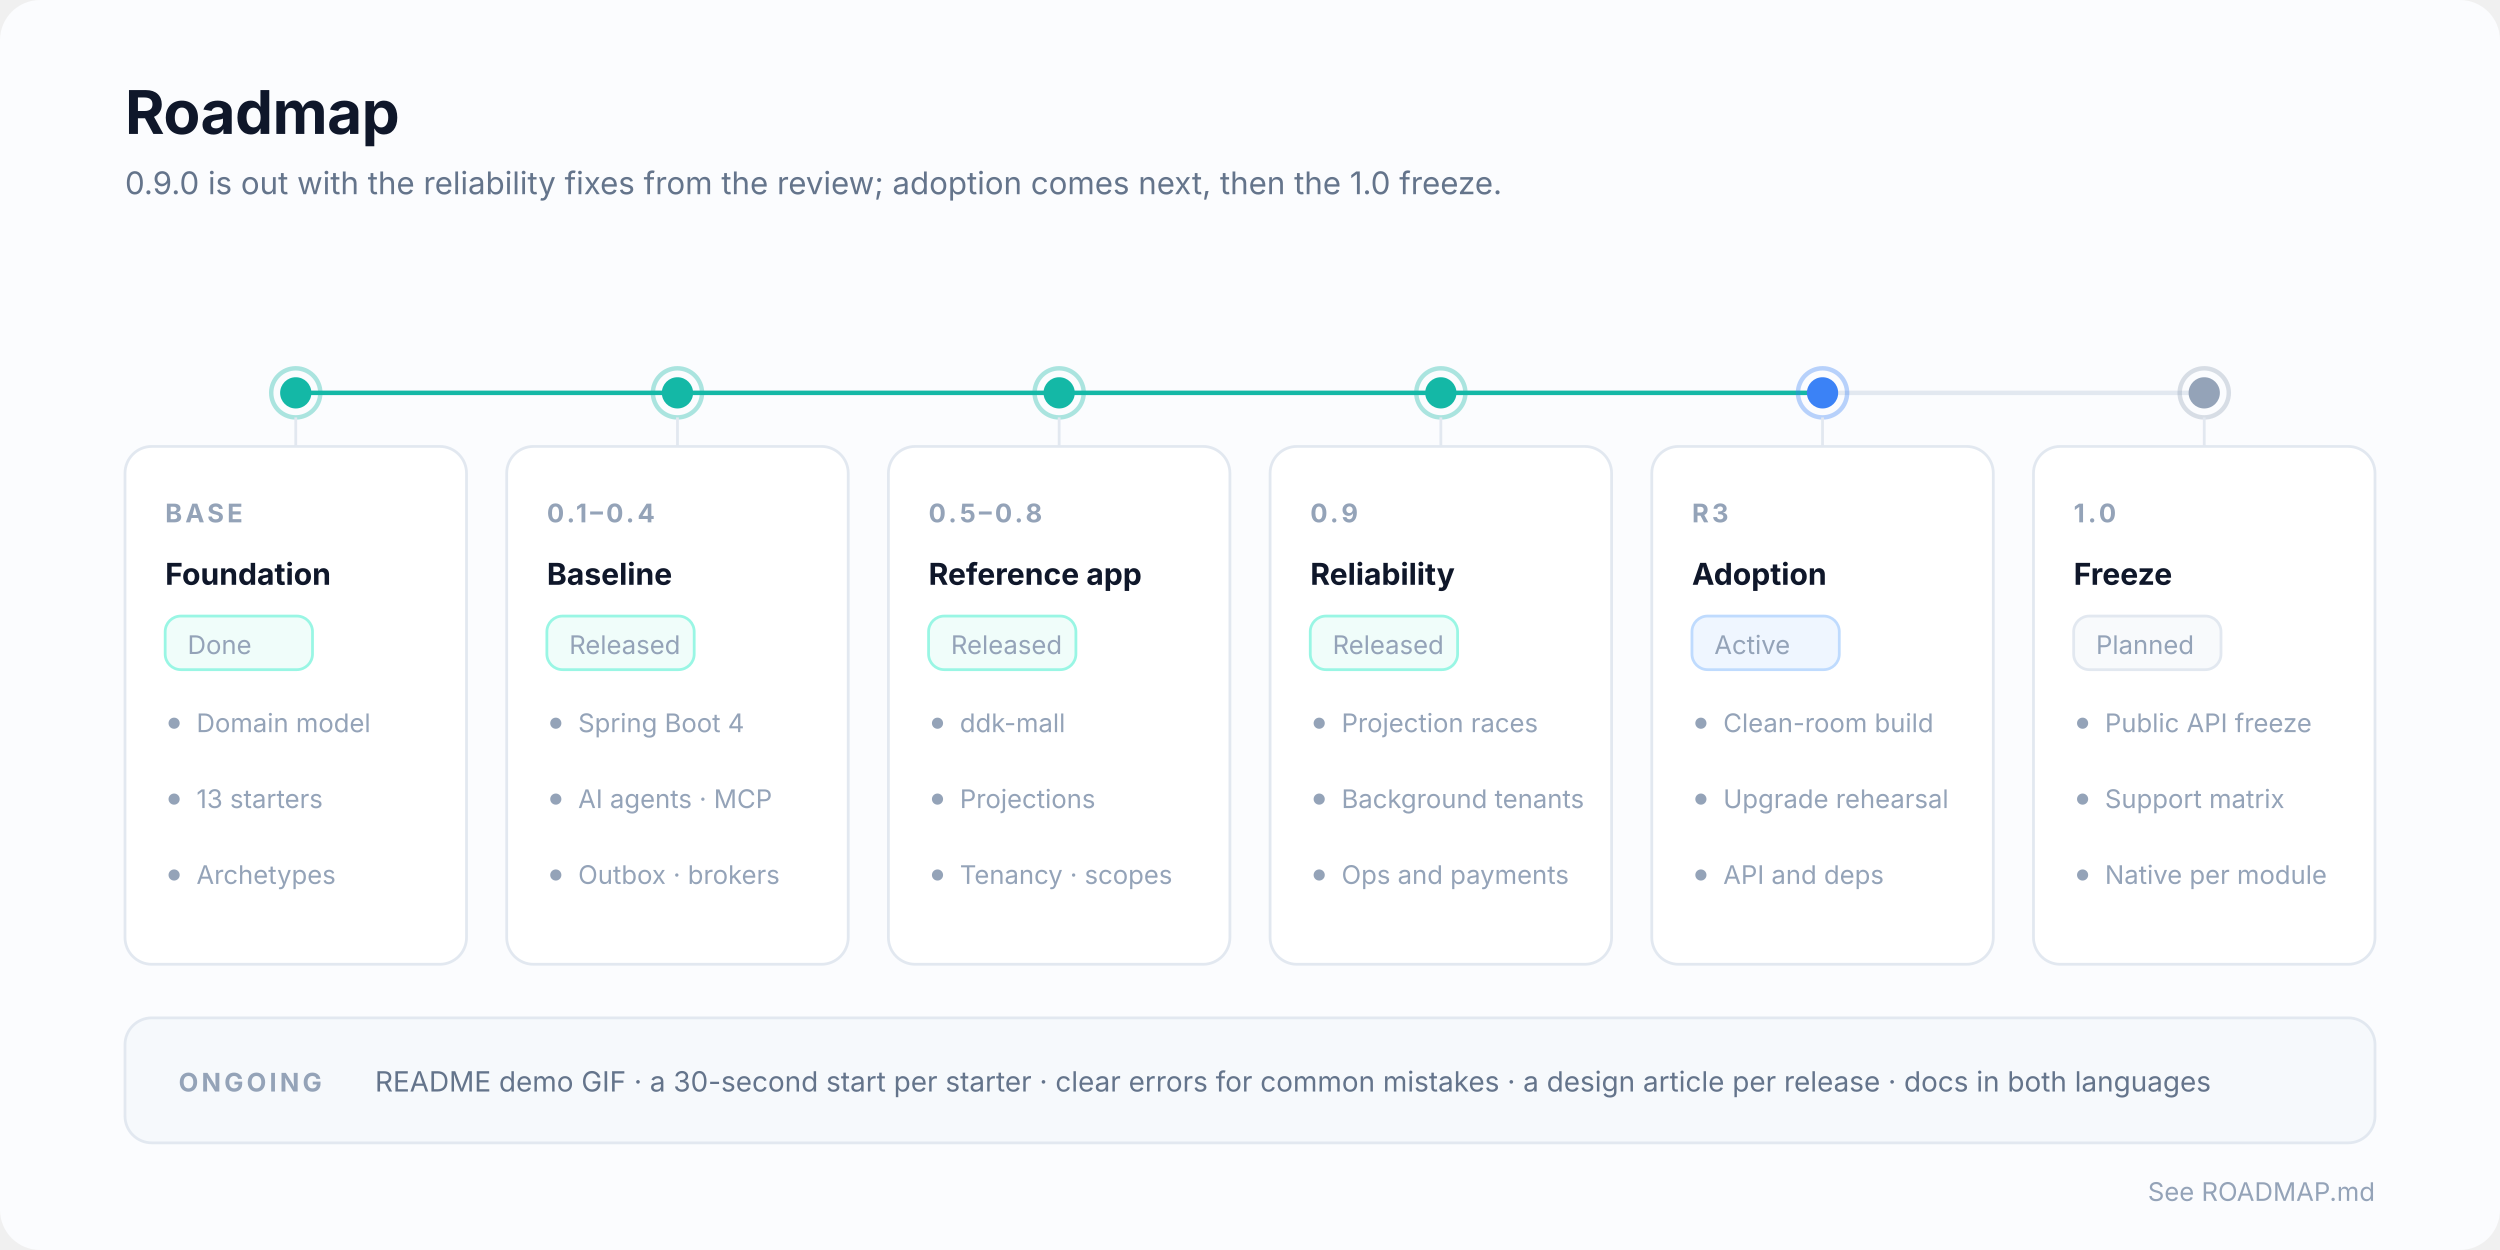
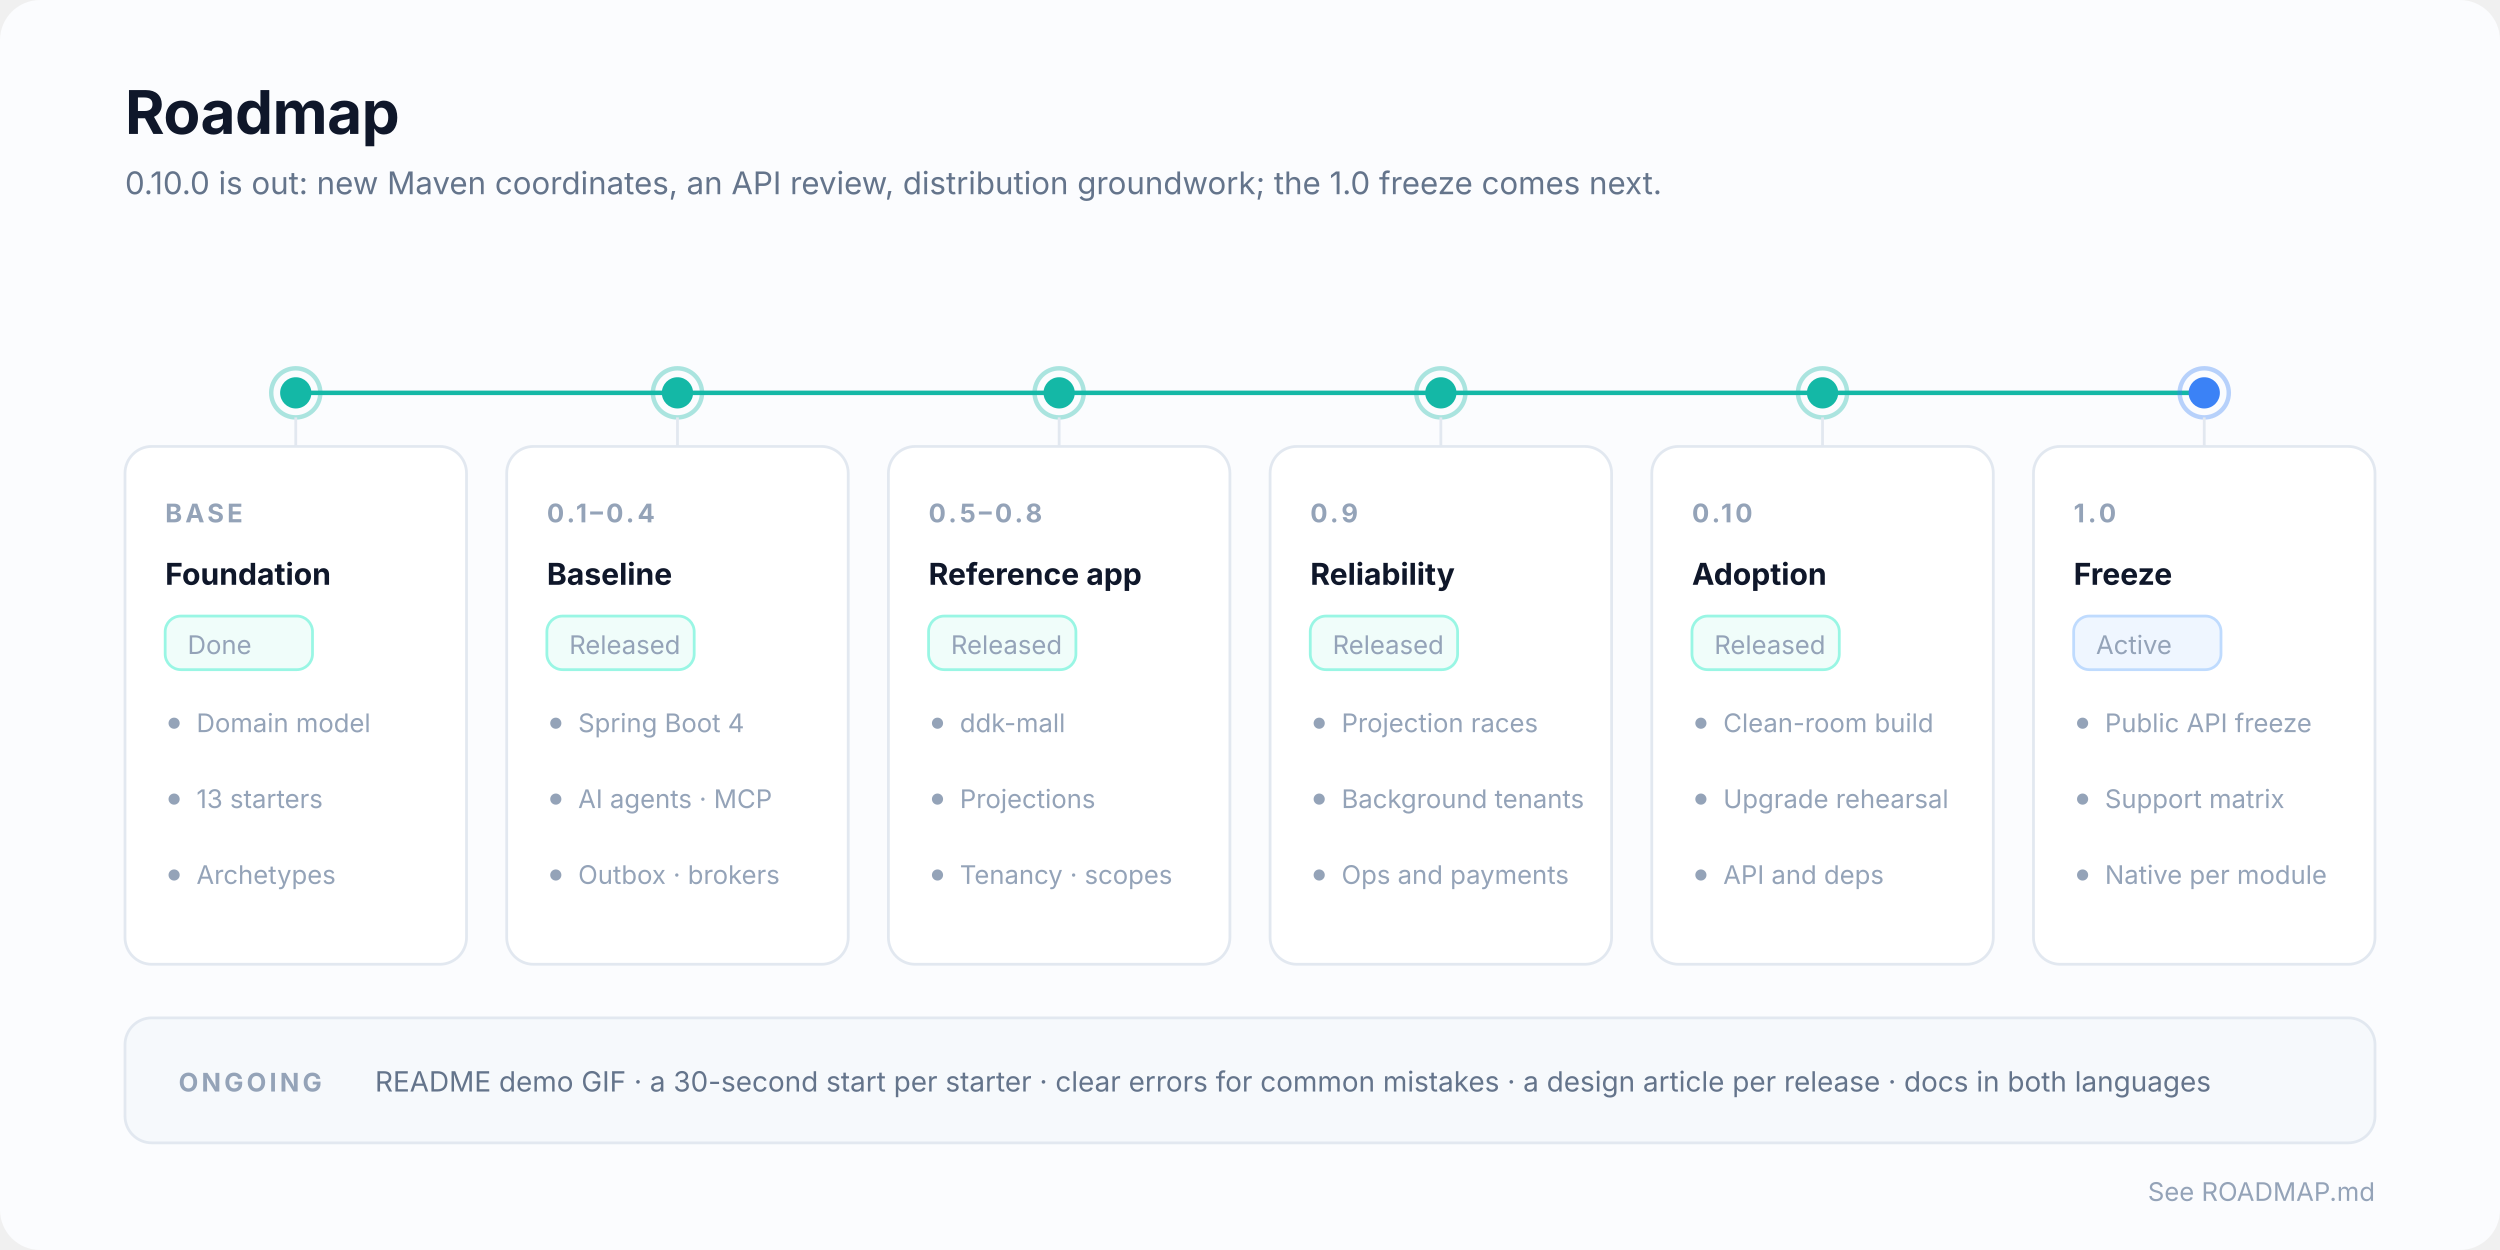
<svg xmlns="http://www.w3.org/2000/svg" viewBox="0 0 1120 560" width="1120" height="560" role="img" aria-labelledby="ttl dsc" style="max-width:100%;height:auto">
  <defs>
    <marker id="ar" viewBox="0 0 10 10" refX="9" refY="5" markerWidth="7" markerHeight="7" orient="auto-start-reverse">
      <path class="mk" d="M0 0 L10 5 L0 10 z" />
    </marker>
    <marker id="ar-b" viewBox="0 0 10 10" refX="9" refY="5" markerWidth="7" markerHeight="7" orient="auto-start-reverse">
      <path class="mk-b" d="M0 0 L10 5 L0 10 z" />
    </marker>
    <marker id="ar-v" viewBox="0 0 10 10" refX="9" refY="5" markerWidth="7" markerHeight="7" orient="auto-start-reverse">
      <path class="mk-v" d="M0 0 L10 5 L0 10 z" />
    </marker>
  </defs>
  <style>
    text{font-family:-apple-system,BlinkMacSystemFont,"Segoe UI","PingFang SC","Hiragino Sans GB","Microsoft YaHei",Inter,Roboto,sans-serif;}
    .bg{fill:#FBFCFE}
    .title{font-size:27px;font-weight:700;fill:#0F172A;letter-spacing:-.2px}
    .sub{font-size:14px;font-weight:400;fill:#64748B}
    .kicker{font-size:11.5px;font-weight:700;fill:#94A3B8;letter-spacing:1.4px}
    .lbl{font-size:15px;font-weight:650;fill:#0F172A}
    .lbl-sm{font-size:13.5px;font-weight:650;fill:#0F172A}
    .txt{font-size:12.5px;font-weight:400;fill:#64748B}
    .txt-xs{font-size:11.5px;font-weight:400;fill:#94A3B8}
    .mono{font-family:ui-monospace,SFMono-Regular,Menlo,Consolas,"Liberation Mono",monospace;font-size:12px;font-weight:500;fill:#334155}
    .mono-sm{font-family:ui-monospace,SFMono-Regular,Menlo,Consolas,"Liberation Mono",monospace;font-size:11px;font-weight:500;fill:#64748B}
    .edgelbl{font-size:11.5px;font-weight:500;fill:#64748B}

    .card{fill:#FFFFFF;stroke:#E2E8F0;stroke-width:1.25}
    .group{fill:#F1F5F9;fill-opacity:.55;stroke:#E2E8F0;stroke-width:1.25}
    .blue{fill:#EFF6FF;stroke:#BFDBFE;stroke-width:1.25}
    .teal{fill:#F0FDFA;stroke:#99F6E4;stroke-width:1.25}
    .violet{fill:#F5F3FF;stroke:#DDD6FE;stroke-width:1.25}
    .amber{fill:#FFFBEB;stroke:#FDE68A;stroke-width:1.25}
    .rose{fill:#FFF1F2;stroke:#FECDD3;stroke-width:1.25}
    .slate{fill:#F8FAFC;stroke:#E2E8F0;stroke-width:1.25}

    .t-blue{fill:#1D4ED8} .t-teal{fill:#0F766E} .t-violet{fill:#6D28D9}
    .t-amber{fill:#B45309} .t-rose{fill:#BE123C} .t-ink{fill:#0F172A}

    .edge{stroke:#94A3B8;stroke-width:1.6;fill:none;marker-end:url(#ar)}
    .edge-b{stroke:#3B82F6;stroke-width:1.8;fill:none;marker-end:url(#ar-b)}
    .edge-v{stroke:#8B5CF6;stroke-width:1.6;fill:none;stroke-dasharray:6 5;marker-end:url(#ar-v)}
    .edge-x{stroke:#F43F5E;stroke-width:1.6;fill:none;stroke-dasharray:5 5}
    .rail{stroke:#E2E8F0;stroke-width:2;fill:none}
    .hair{stroke:#E2E8F0;stroke-width:1.25;fill:none}
    .mk{fill:#94A3B8} .mk-b{fill:#3B82F6} .mk-v{fill:#8B5CF6}

    @media (prefers-color-scheme: dark) {
      .bg{fill:#0B1120}
      .title{fill:#F1F5F9} .sub{fill:#94A3B8} .kicker{fill:#64748B}
      .lbl,.lbl-sm{fill:#E2E8F0} .txt{fill:#94A3B8} .txt-xs{fill:#64748B}
      .mono{fill:#CBD5E1} .mono-sm{fill:#94A3B8} .edgelbl{fill:#94A3B8}
      .card{fill:#111827;stroke:#283548}
      .group{fill:#0F172A;fill-opacity:.7;stroke:#1E293B}
      .blue{fill:#111E38;stroke:#1E40AF}
      .teal{fill:#0C2620;stroke:#115E59}
      .violet{fill:#1A1333;stroke:#5B21B6}
      .amber{fill:#271B08;stroke:#92400E}
      .rose{fill:#2A0F17;stroke:#9F1239}
      .slate{fill:#131C2B;stroke:#283548}
      .t-blue{fill:#93C5FD} .t-teal{fill:#5EEAD4} .t-violet{fill:#C4B5FD}
      .t-amber{fill:#FCD34D} .t-rose{fill:#FDA4AF} .t-ink{fill:#E2E8F0}
      .edge{stroke:#64748B} .edge-b{stroke:#60A5FA} .edge-v{stroke:#A78BFA}
      .edge-x{stroke:#FB7185}
      .rail{stroke:#1E293B} .hair{stroke:#1E293B}
      .mk{fill:#64748B} .mk-b{fill:#60A5FA} .mk-v{fill:#A78BFA}
    }
</style>
  <rect class="bg" width="1120" height="560" rx="18" />
  <text class="title" x="56" y="60">Roadmap</text>
-   <text class="sub" x="56" y="87">0.9.0 is out with the reliability fixes from the review; adoption comes next, then the 1.0 freeze.</text>
+   <text class="sub" x="56" y="87">0.10.0 is out: new Maven coordinates, an API review, distribution groundwork; the 1.0 freeze comes next.</text>
  <path class="rail" d="M132.5 176 L987.5 176" />
-   <path d="M132.5 176 L816.5 176" stroke="#14B8A6" stroke-width="2" fill="none" />
+   <path d="M132.5 176 L987.5 176" stroke="#14B8A6" stroke-width="2" fill="none" />
  <rect x="56" y="200" width="153" height="232" rx="12" class="card" />
  <circle cx="132.5" cy="176" r="7" fill="#14B8A6" />
  <circle cx="132.5" cy="176" r="11" fill="none" stroke="#14B8A6" stroke-opacity=".35" stroke-width="2" />
  <path class="hair" d="M132.5 187 L132.5 200" />
  <text class="kicker" x="74" y="234">BASE</text>
  <text class="lbl-sm" x="74" y="262">Foundation</text>
  <rect x="74" y="276" width="66" height="24" rx="7" class="teal" />
  <text class="txt-xs" x="84" y="293">Done</text>
  <circle cx="78" cy="324" r="2.5" fill="#94A3B8" />
  <text class="txt-xs" x="88" y="328">Domain model</text>
  <circle cx="78" cy="358" r="2.5" fill="#94A3B8" />
  <text class="txt-xs" x="88" y="362">13 starters</text>
  <circle cx="78" cy="392" r="2.5" fill="#94A3B8" />
  <text class="txt-xs" x="88" y="396">Archetypes</text>
  <rect x="227" y="200" width="153" height="232" rx="12" class="card" />
  <circle cx="303.5" cy="176" r="7" fill="#14B8A6" />
  <circle cx="303.5" cy="176" r="11" fill="none" stroke="#14B8A6" stroke-opacity=".35" stroke-width="2" />
  <path class="hair" d="M303.5 187 L303.5 200" />
  <text class="kicker" x="245" y="234">0.1–0.4</text>
  <text class="lbl-sm" x="245" y="262">Baseline</text>
  <rect x="245" y="276" width="66" height="24" rx="7" class="teal" />
  <text class="txt-xs" x="255" y="293">Released</text>
  <circle cx="249" cy="324" r="2.5" fill="#94A3B8" />
  <text class="txt-xs" x="259" y="328">Spring Boot 4</text>
  <circle cx="249" cy="358" r="2.5" fill="#94A3B8" />
  <text class="txt-xs" x="259" y="362">AI agents · MCP</text>
  <circle cx="249" cy="392" r="2.5" fill="#94A3B8" />
  <text class="txt-xs" x="259" y="396">Outbox · brokers</text>
  <rect x="398" y="200" width="153" height="232" rx="12" class="card" />
  <circle cx="474.5" cy="176" r="7" fill="#14B8A6" />
  <circle cx="474.5" cy="176" r="11" fill="none" stroke="#14B8A6" stroke-opacity=".35" stroke-width="2" />
  <path class="hair" d="M474.5 187 L474.5 200" />
  <text class="kicker" x="416" y="234">0.5–0.8</text>
  <text class="lbl-sm" x="416" y="262">Reference app</text>
  <rect x="416" y="276" width="66" height="24" rx="7" class="teal" />
  <text class="txt-xs" x="426" y="293">Released</text>
  <circle cx="420" cy="324" r="2.5" fill="#94A3B8" />
  <text class="txt-xs" x="430" y="328">ddk-mall</text>
  <circle cx="420" cy="358" r="2.5" fill="#94A3B8" />
  <text class="txt-xs" x="430" y="362">Projections</text>
  <circle cx="420" cy="392" r="2.5" fill="#94A3B8" />
  <text class="txt-xs" x="430" y="396">Tenancy · scopes</text>
  <rect x="569" y="200" width="153" height="232" rx="12" class="card" />
  <circle cx="645.5" cy="176" r="7" fill="#14B8A6" />
  <circle cx="645.5" cy="176" r="11" fill="none" stroke="#14B8A6" stroke-opacity=".35" stroke-width="2" />
  <path class="hair" d="M645.5 187 L645.5 200" />
  <text class="kicker" x="587" y="234">0.9</text>
  <text class="lbl-sm" x="587" y="262">Reliability</text>
  <rect x="587" y="276" width="66" height="24" rx="7" class="teal" />
  <text class="txt-xs" x="597" y="293">Released</text>
  <circle cx="591" cy="324" r="2.5" fill="#94A3B8" />
  <text class="txt-xs" x="601" y="328">Projection races</text>
  <circle cx="591" cy="358" r="2.5" fill="#94A3B8" />
  <text class="txt-xs" x="601" y="362">Background tenants</text>
  <circle cx="591" cy="392" r="2.5" fill="#94A3B8" />
  <text class="txt-xs" x="601" y="396">Ops and payments</text>
  <rect x="740" y="200" width="153" height="232" rx="12" class="card" />
-   <circle cx="816.5" cy="176" r="7" fill="#3B82F6" />
-   <circle cx="816.5" cy="176" r="11" fill="none" stroke="#3B82F6" stroke-opacity=".35" stroke-width="2" />
+   <circle cx="816.5" cy="176" r="7" fill="#14B8A6" />
+   <circle cx="816.5" cy="176" r="11" fill="none" stroke="#14B8A6" stroke-opacity=".35" stroke-width="2" />
  <path class="hair" d="M816.5 187 L816.5 200" />
-   <text class="kicker" x="758" y="234">R3</text>
+   <text class="kicker" x="758" y="234">0.10</text>
  <text class="lbl-sm" x="758" y="262">Adoption</text>
-   <rect x="758" y="276" width="66" height="24" rx="7" class="blue" />
-   <text class="txt-xs" x="768" y="293">Active</text>
+   <rect x="758" y="276" width="66" height="24" rx="7" class="teal" />
+   <text class="txt-xs" x="768" y="293">Released</text>
  <circle cx="762" cy="324" r="2.5" fill="#94A3B8" />
  <text class="txt-xs" x="772" y="328">Clean-room build</text>
  <circle cx="762" cy="358" r="2.5" fill="#94A3B8" />
  <text class="txt-xs" x="772" y="362">Upgrade rehearsal</text>
  <circle cx="762" cy="392" r="2.5" fill="#94A3B8" />
  <text class="txt-xs" x="772" y="396">API and deps</text>
  <rect x="911" y="200" width="153" height="232" rx="12" class="card" />
-   <circle cx="987.5" cy="176" r="7" fill="#94A3B8" />
-   <circle cx="987.5" cy="176" r="11" fill="none" stroke="#94A3B8" stroke-opacity=".35" stroke-width="2" />
+   <circle cx="987.5" cy="176" r="7" fill="#3B82F6" />
+   <circle cx="987.5" cy="176" r="11" fill="none" stroke="#3B82F6" stroke-opacity=".35" stroke-width="2" />
  <path class="hair" d="M987.5 187 L987.5 200" />
  <text class="kicker" x="929" y="234">1.0</text>
  <text class="lbl-sm" x="929" y="262">Freeze</text>
-   <rect x="929" y="276" width="66" height="24" rx="7" class="slate" />
-   <text class="txt-xs" x="939" y="293">Planned</text>
+   <rect x="929" y="276" width="66" height="24" rx="7" class="blue" />
+   <text class="txt-xs" x="939" y="293">Active</text>
  <circle cx="933" cy="324" r="2.5" fill="#94A3B8" />
  <text class="txt-xs" x="943" y="328">Public API freeze</text>
  <circle cx="933" cy="358" r="2.5" fill="#94A3B8" />
  <text class="txt-xs" x="943" y="362">Support matrix</text>
  <circle cx="933" cy="392" r="2.5" fill="#94A3B8" />
  <text class="txt-xs" x="943" y="396">Native per module</text>
  <rect x="56" y="456" width="1008" height="56" rx="12" class="group" />
  <text class="kicker" x="80" y="489">ONGOING</text>
  <text class="txt" x="168" y="489">README demo GIF · a 30-second start per starter · clear errors for common mistakes · a design article per release · docs in both languages</text>
  <text class="txt-xs" x="1064" y="538" text-anchor="end">See ROADMAP.md</text>
</svg>
